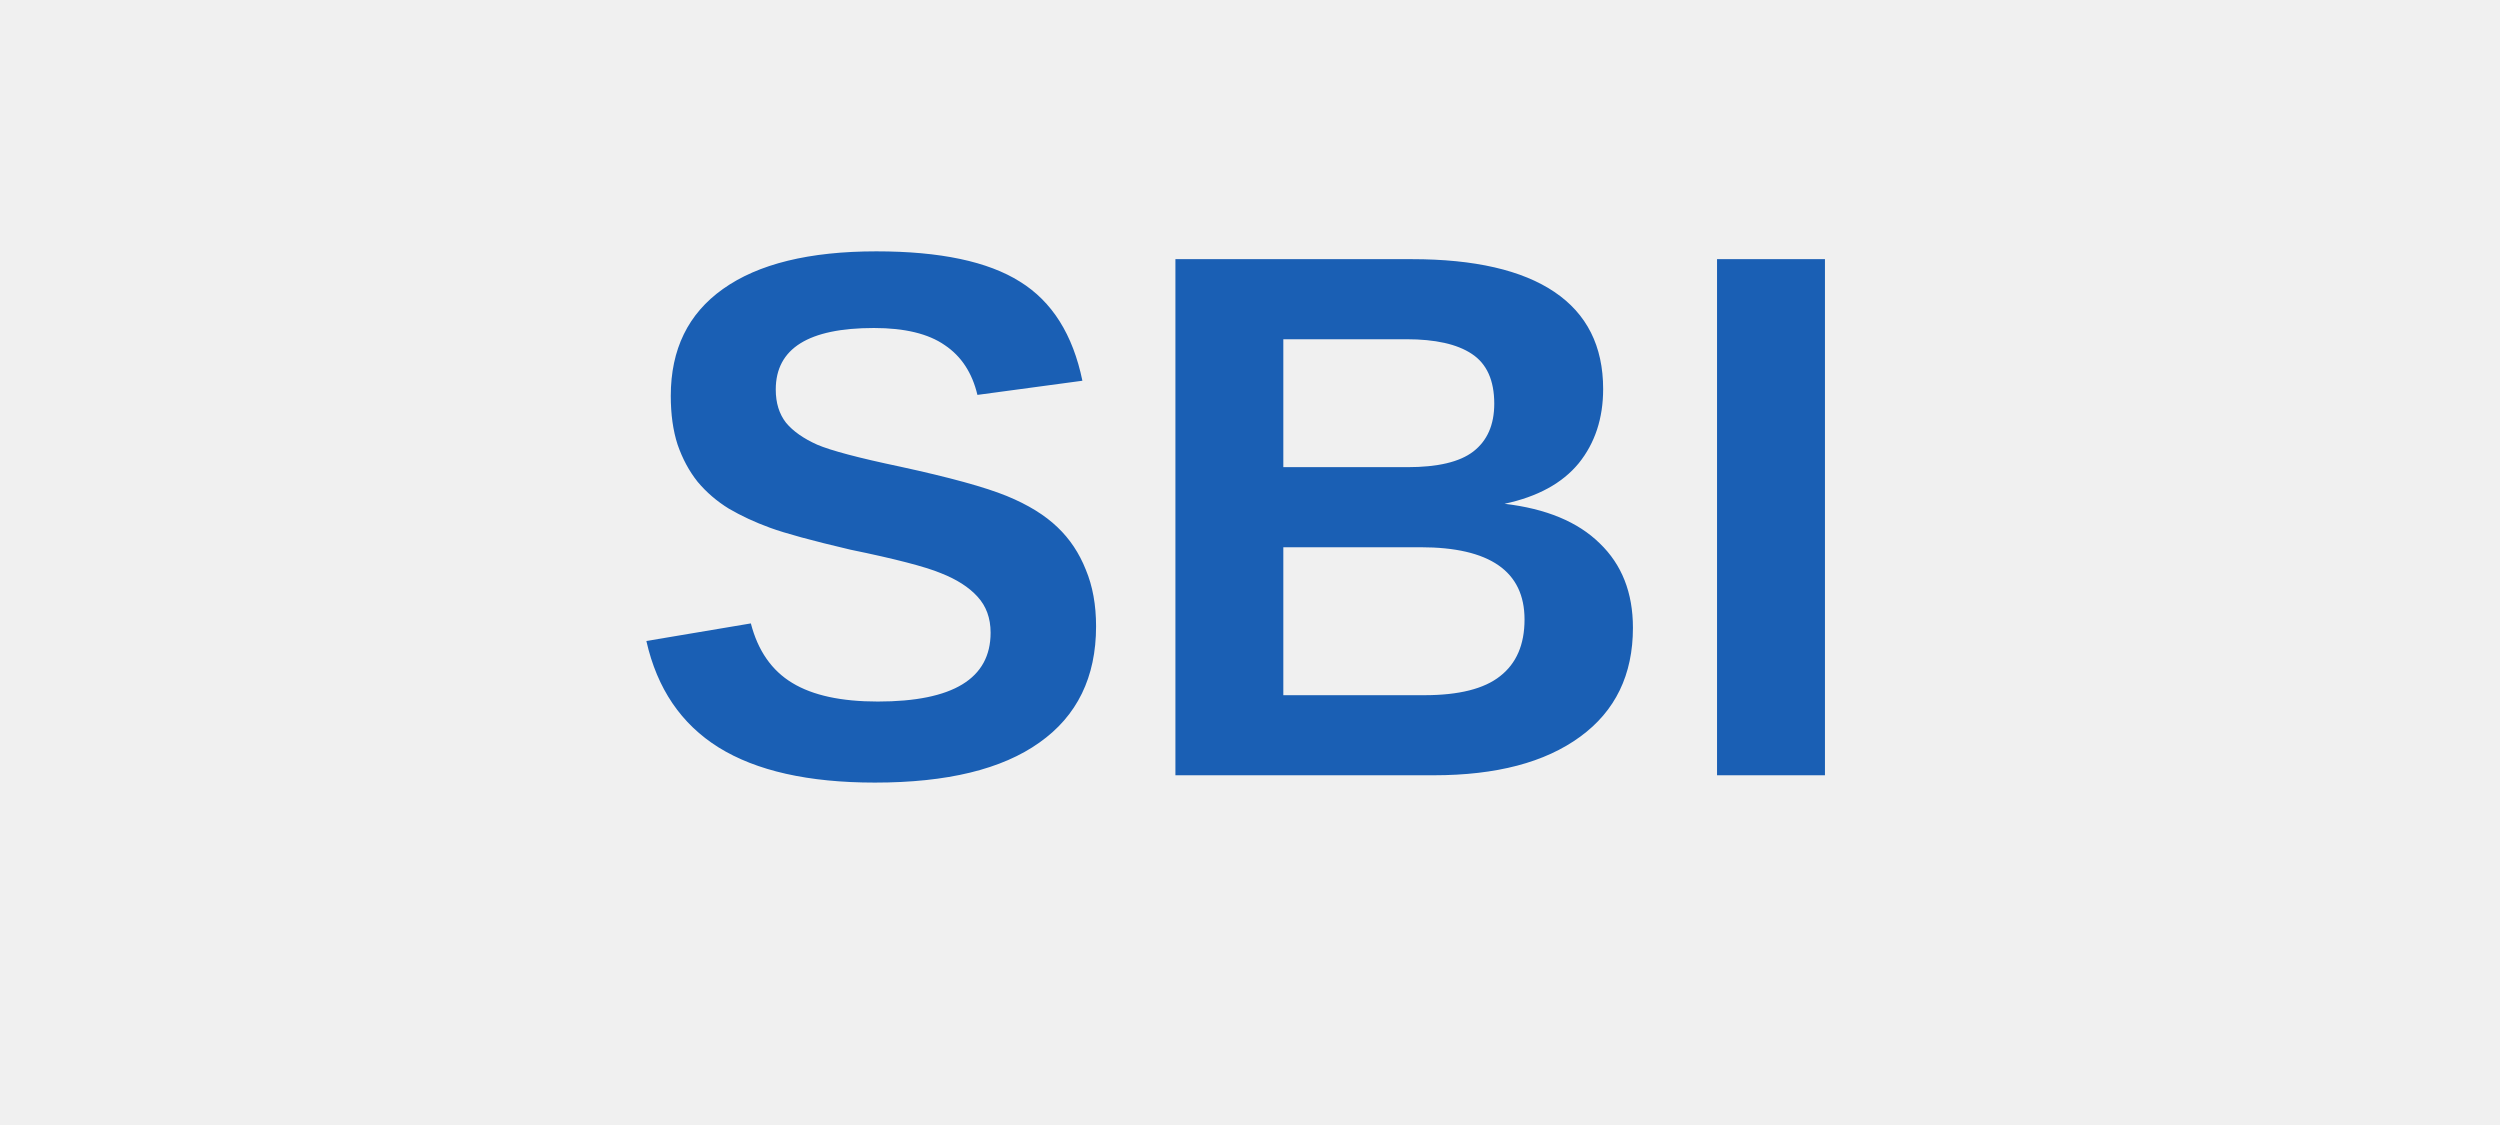
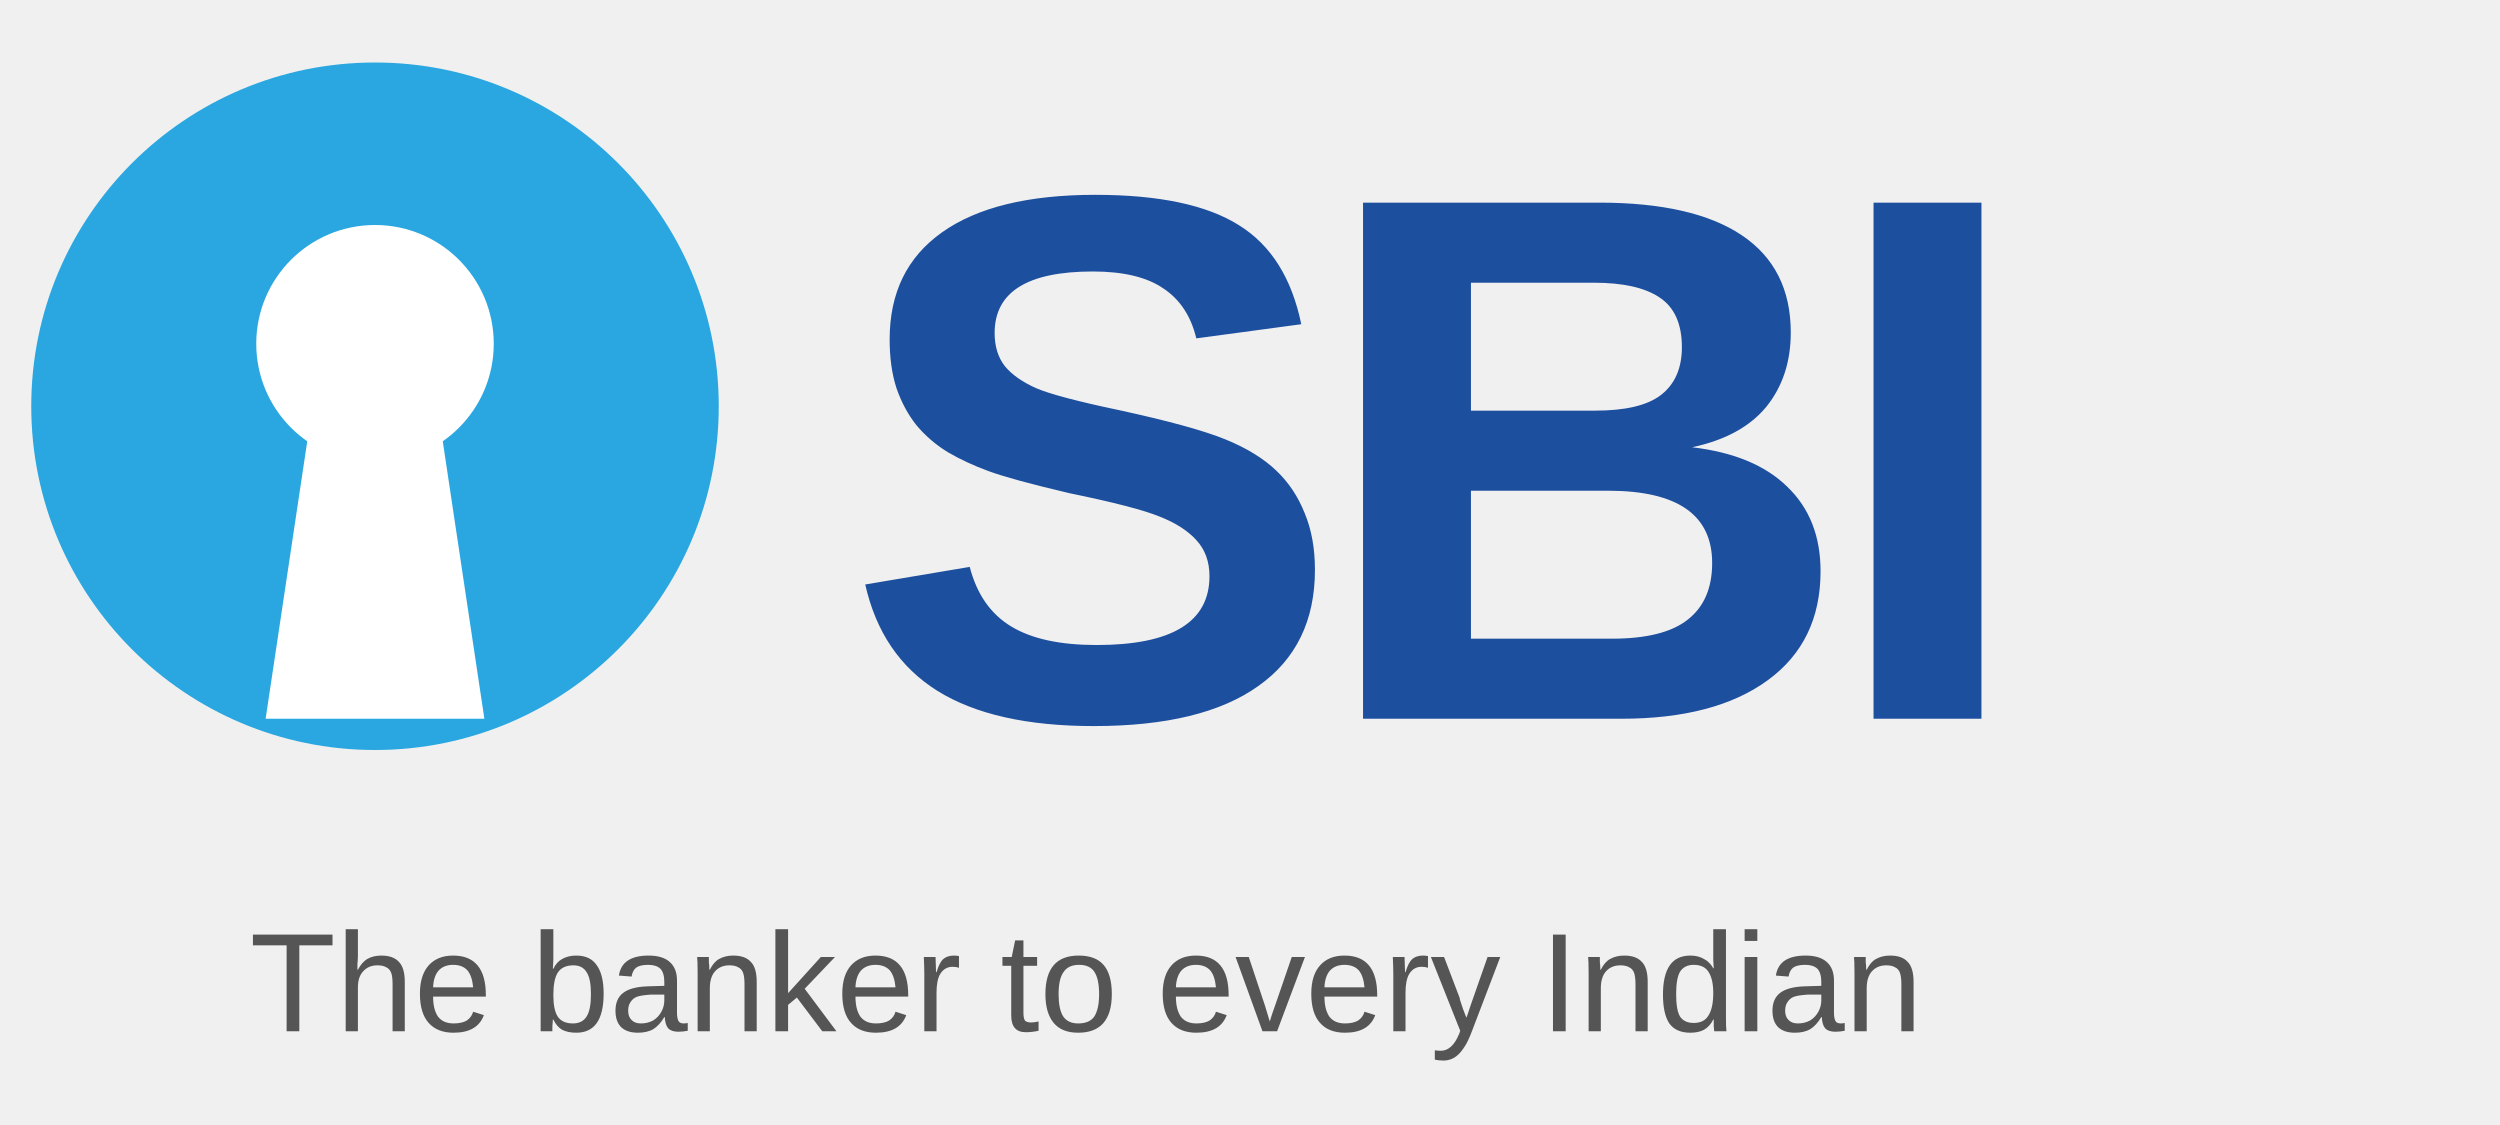
- <svg xmlns="http://www.w3.org/2000/svg" width="80" height="36" viewBox="0 0 80 36">
-   <text x="50%" y="50%" dominant-baseline="middle" text-anchor="middle" font-family="Arial" font-weight="700" font-size="24" fill="#1a5fb4">SBI</text>
+ <svg xmlns="http://www.w3.org/2000/svg" width="80" height="36" viewBox="0 0 80 36" role="img" aria-label="SBI">
+   <circle cx="12" cy="13" r="11" fill="#2aa7e0" />
+   <circle cx="12" cy="11" r="3.800" fill="#fff" />
+   <path d="M10 13h4l1.500 10h-7z" fill="#fff" />
+   <text x="27" y="23" font-family="Arial Black, Arial, sans-serif" font-weight="900" font-size="24" fill="#1d4f9f" letter-spacing="-1">SBI</text>
+   <text x="8" y="33" font-family="Arial, sans-serif" font-size="4.500" fill="#555">The banker to every Indian</text>
</svg>
